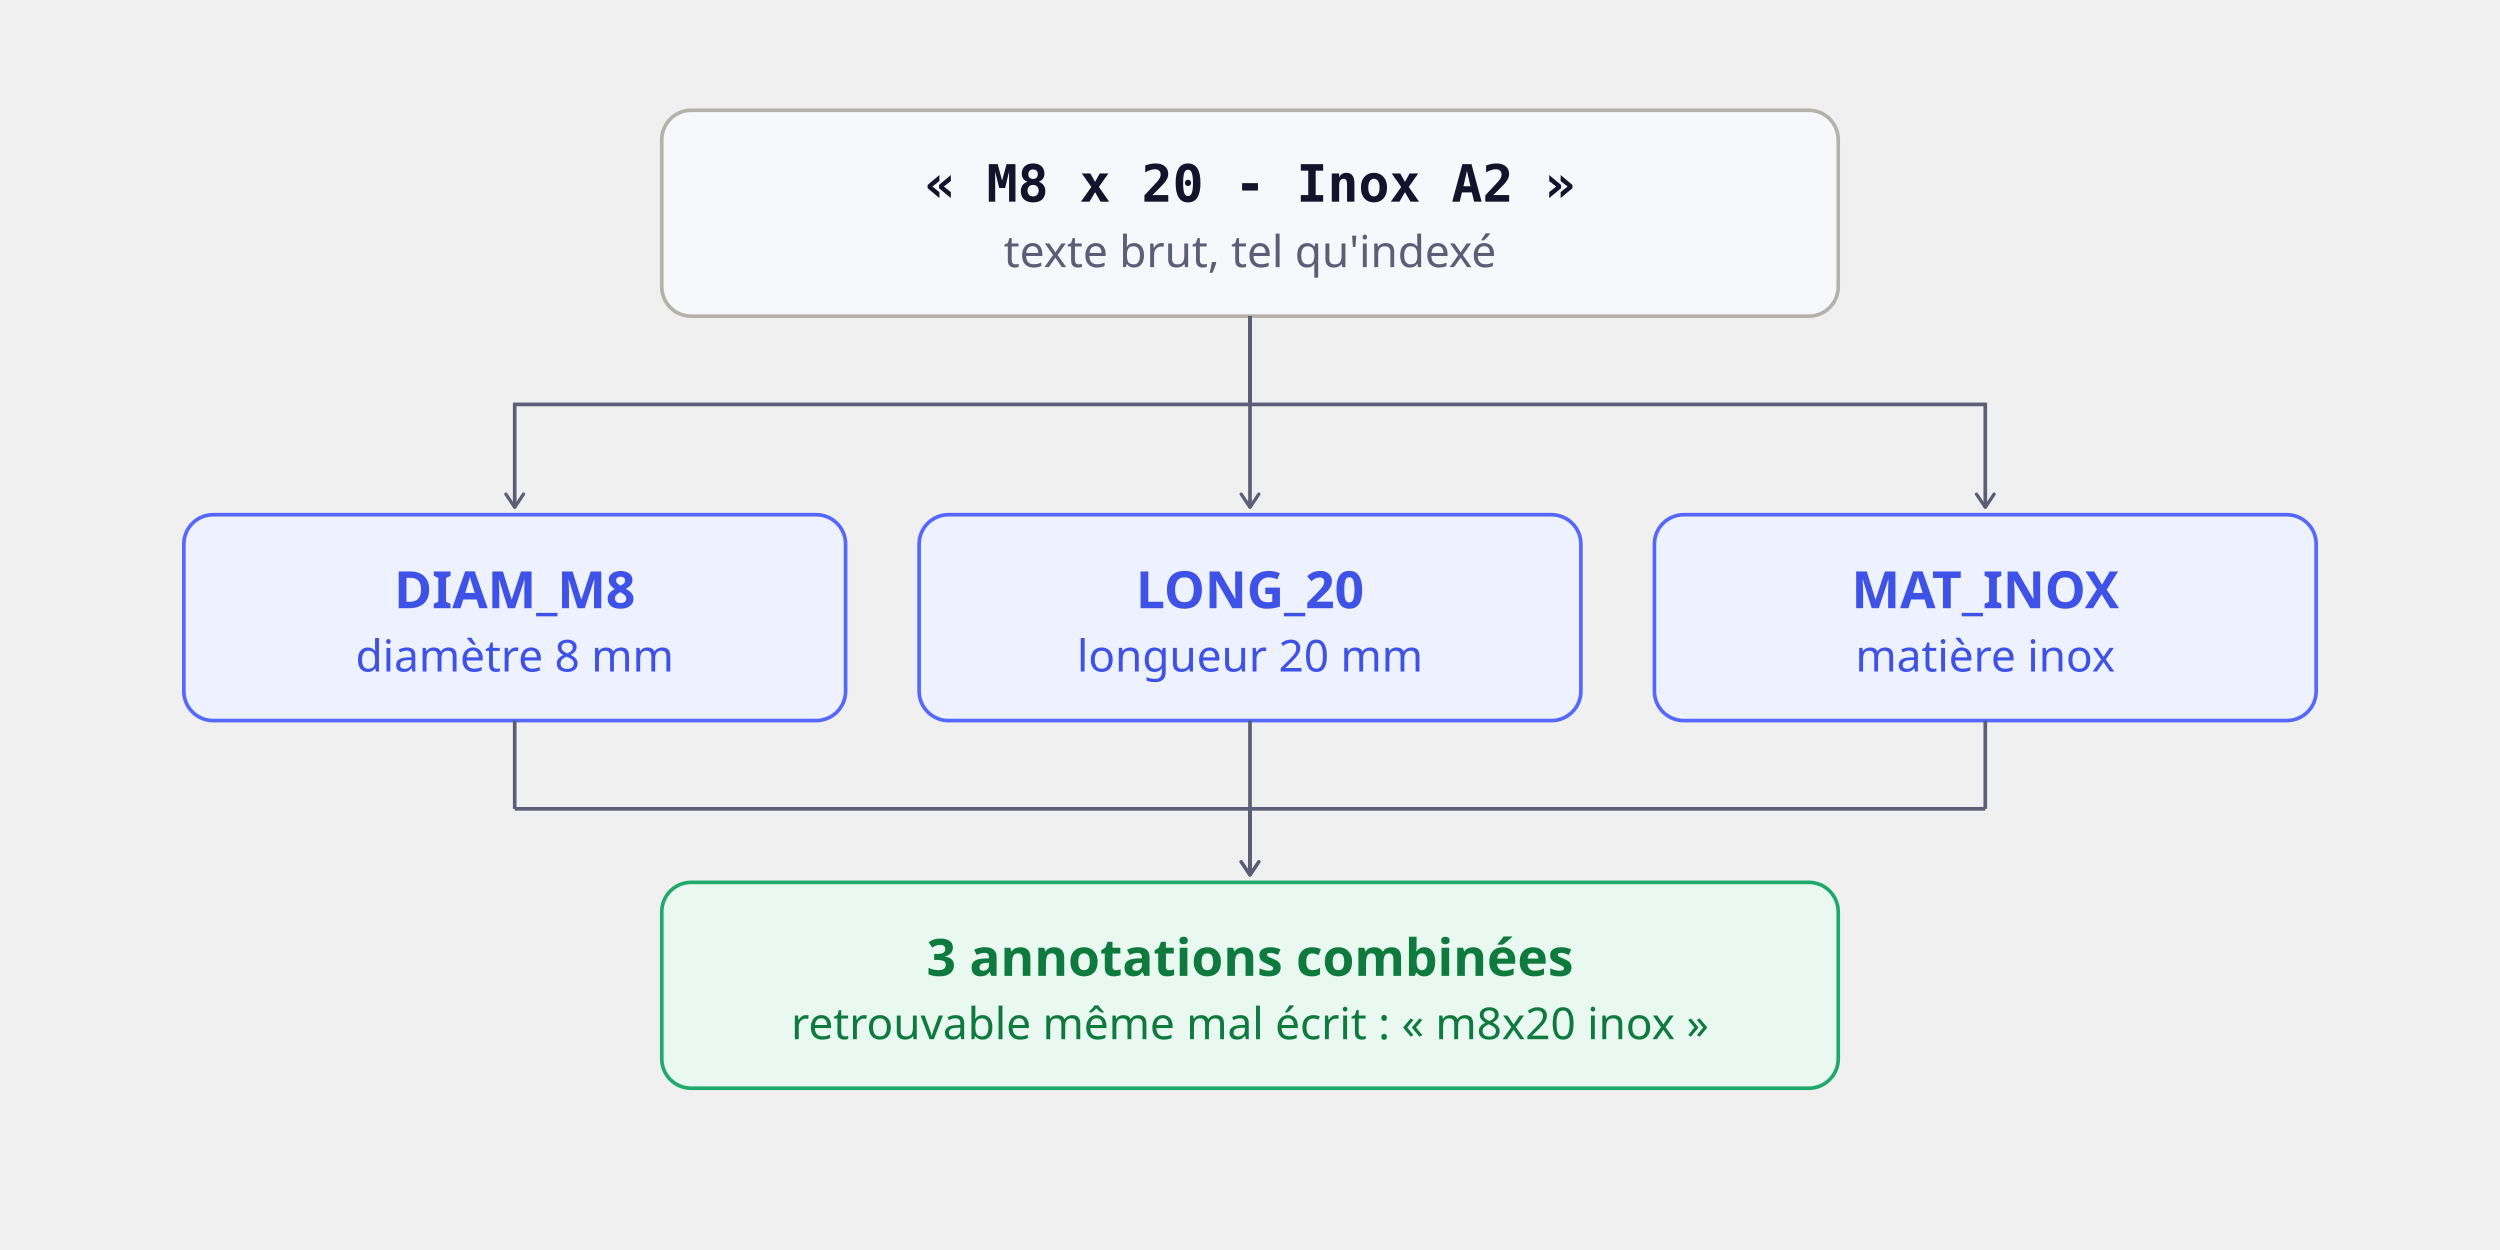
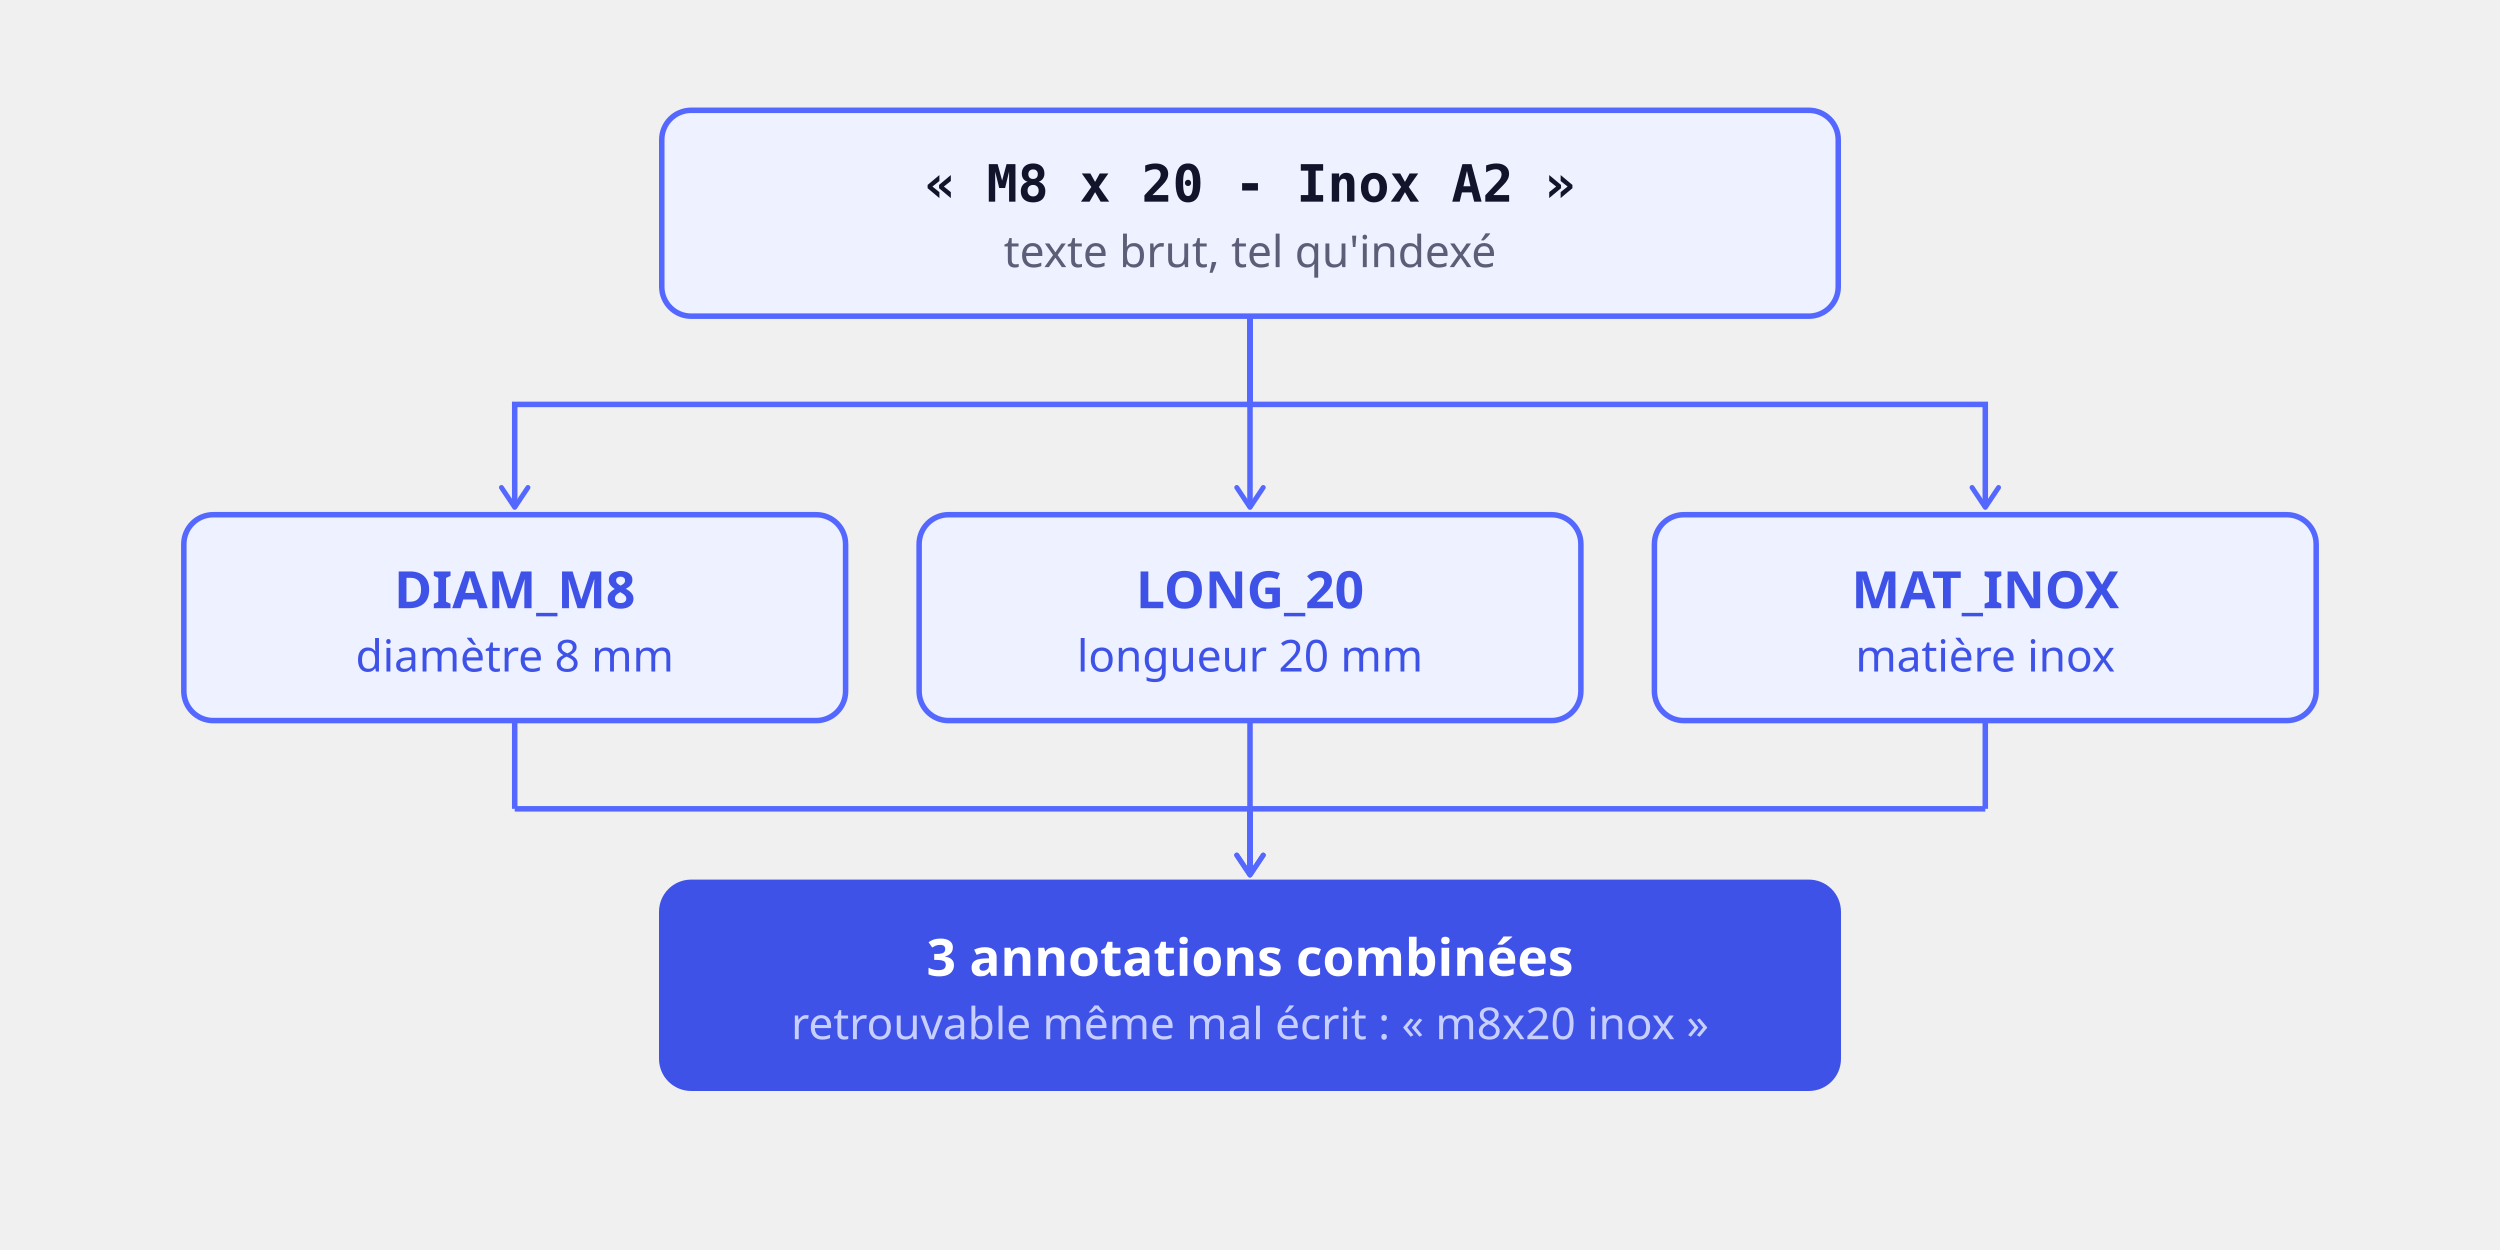
<svg xmlns="http://www.w3.org/2000/svg" viewBox="0 0 680 340" role="img" aria-labelledby="cascade-title cascade-desc">
  <defs>
    <marker id="cascade-arrow" viewBox="0 0 10 10" refX="8" refY="5" markerWidth="6" markerHeight="6" orient="auto-start-reverse">
-       <path d="M2 1L8 5L2 9" fill="none" stroke="#5B5E76" stroke-width="1.5" stroke-linecap="round" stroke-linejoin="round" />
+       <path d="M2 1L8 5L2 9" fill="none" stroke="#5468FF" stroke-width="1.5" stroke-linecap="round" stroke-linejoin="round" />
    </marker>
  </defs>
-   <rect x="180" y="30" width="320" height="56" rx="8" fill="#F7F8FC" stroke="#B4B2A9" stroke-width="1" />
+   <rect x="180" y="30" width="320" height="56" rx="8" fill="#EEF1FF" stroke="#5468FF" stroke-width="1.5" />
  <text x="340" y="50" text-anchor="middle" dominant-baseline="central" font-family="'IBM Plex Mono',monospace" font-size="14" font-weight="700" fill="#12142B">« M8 x 20 - Inox A2 »</text>
  <text x="340" y="68" text-anchor="middle" dominant-baseline="central" font-family="'Plus Jakarta Sans',sans-serif" font-size="12" fill="#5B5E76">texte brut, tel qu'indexé</text>
-   <path d="M340 86 L340 110 L140 110 L140 138" fill="none" stroke="#5B5E76" stroke-width="1" marker-end="url(#cascade-arrow)" />
-   <line x1="340" y1="86" x2="340" y2="138" stroke="#5B5E76" stroke-width="1" marker-end="url(#cascade-arrow)" />
-   <path d="M340 86 L340 110 L540 110 L540 138" fill="none" stroke="#5B5E76" stroke-width="1" marker-end="url(#cascade-arrow)" />
-   <rect x="50" y="140" width="180" height="56" rx="8" fill="#EEF1FF" stroke="#5468FF" stroke-width="1" />
+   <path d="M340 86 L340 110 L140 110 L140 138" fill="none" stroke="#5468FF" stroke-width="1.5" marker-end="url(#cascade-arrow)" />
+   <line x1="340" y1="86" x2="340" y2="138" stroke="#5468FF" stroke-width="1.5" marker-end="url(#cascade-arrow)" />
+   <path d="M340 86 L340 110 L540 110 L540 138" fill="none" stroke="#5468FF" stroke-width="1.5" marker-end="url(#cascade-arrow)" />
+   <rect x="50" y="140" width="180" height="56" rx="8" fill="#EEF1FF" stroke="#5468FF" stroke-width="1.5" />
  <text x="140" y="160" text-anchor="middle" dominant-baseline="central" font-family="'Plus Jakarta Sans',sans-serif" font-size="14" font-weight="700" fill="#3F52E8">DIAM_M8</text>
  <text x="140" y="178" text-anchor="middle" dominant-baseline="central" font-family="'Plus Jakarta Sans',sans-serif" font-size="12" fill="#3F52E8">diamètre 8 mm</text>
-   <rect x="250" y="140" width="180" height="56" rx="8" fill="#EEF1FF" stroke="#5468FF" stroke-width="1" />
+   <rect x="250" y="140" width="180" height="56" rx="8" fill="#EEF1FF" stroke="#5468FF" stroke-width="1.5" />
  <text x="340" y="160" text-anchor="middle" dominant-baseline="central" font-family="'Plus Jakarta Sans',sans-serif" font-size="14" font-weight="700" fill="#3F52E8">LONG_20</text>
  <text x="340" y="178" text-anchor="middle" dominant-baseline="central" font-family="'Plus Jakarta Sans',sans-serif" font-size="12" fill="#3F52E8">longueur 20 mm</text>
-   <rect x="450" y="140" width="180" height="56" rx="8" fill="#EEF1FF" stroke="#5468FF" stroke-width="1" />
+   <rect x="450" y="140" width="180" height="56" rx="8" fill="#EEF1FF" stroke="#5468FF" stroke-width="1.5" />
  <text x="540" y="160" text-anchor="middle" dominant-baseline="central" font-family="'Plus Jakarta Sans',sans-serif" font-size="14" font-weight="700" fill="#3F52E8">MAT_INOX</text>
  <text x="540" y="178" text-anchor="middle" dominant-baseline="central" font-family="'Plus Jakarta Sans',sans-serif" font-size="12" fill="#3F52E8">matière inox</text>
-   <line x1="140" y1="196" x2="140" y2="220" stroke="#5B5E76" stroke-width="1" />
-   <path d="M140 220 L340 220 L340 238" fill="none" stroke="#5B5E76" stroke-width="1" marker-end="url(#cascade-arrow)" />
-   <line x1="340" y1="196" x2="340" y2="238" stroke="#5B5E76" stroke-width="1" marker-end="url(#cascade-arrow)" />
-   <line x1="540" y1="196" x2="540" y2="220" stroke="#5B5E76" stroke-width="1" />
-   <path d="M540 220 L340 220 L340 238" fill="none" stroke="#5B5E76" stroke-width="1" />
-   <rect x="180" y="240" width="320" height="56" rx="8" fill="#E9F8F1" stroke="#1FAA6B" stroke-width="1" />
-   <text x="340" y="260" text-anchor="middle" dominant-baseline="central" font-family="'Plus Jakarta Sans',sans-serif" font-size="14" font-weight="700" fill="#0F7A3D">3 annotations combinées</text>
-   <text x="340" y="278" text-anchor="middle" dominant-baseline="central" font-family="'Plus Jakarta Sans',sans-serif" font-size="12" fill="#0F7A3D">retrouvable même mal écrit : « m8x20 inox »</text>
+   <line x1="140" y1="196" x2="140" y2="220" stroke="#5468FF" stroke-width="1.5" />
+   <path d="M140 220 L340 220 L340 238" fill="none" stroke="#5468FF" stroke-width="1.5" marker-end="url(#cascade-arrow)" />
+   <line x1="340" y1="196" x2="340" y2="238" stroke="#5468FF" stroke-width="1.5" marker-end="url(#cascade-arrow)" />
+   <line x1="540" y1="196" x2="540" y2="220" stroke="#5468FF" stroke-width="1.5" />
+   <path d="M540 220 L340 220 L340 238" fill="none" stroke="#5468FF" stroke-width="1.5" />
+   <rect x="180" y="240" width="320" height="56" rx="8" fill="#3F52E8" stroke="#3F52E8" stroke-width="1.5" />
+   <text x="340" y="260" text-anchor="middle" dominant-baseline="central" font-family="'Plus Jakarta Sans',sans-serif" font-size="14" font-weight="700" fill="#FFFFFF">3 annotations combinées</text>
+   <text x="340" y="278" text-anchor="middle" dominant-baseline="central" font-family="'Plus Jakarta Sans',sans-serif" font-size="12" fill="#C7CFFF">retrouvable même mal écrit : « m8x20 inox »</text>
</svg>
